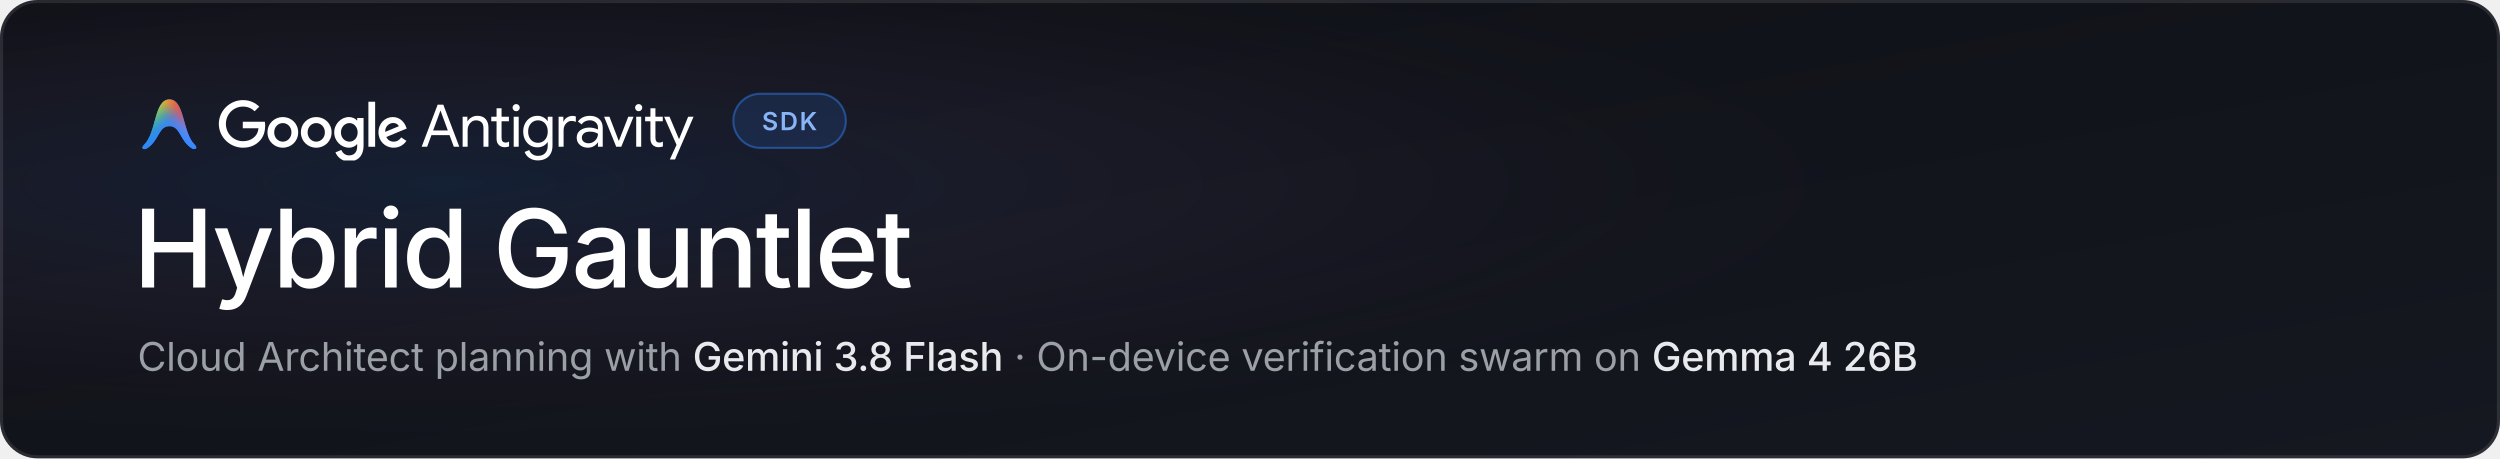
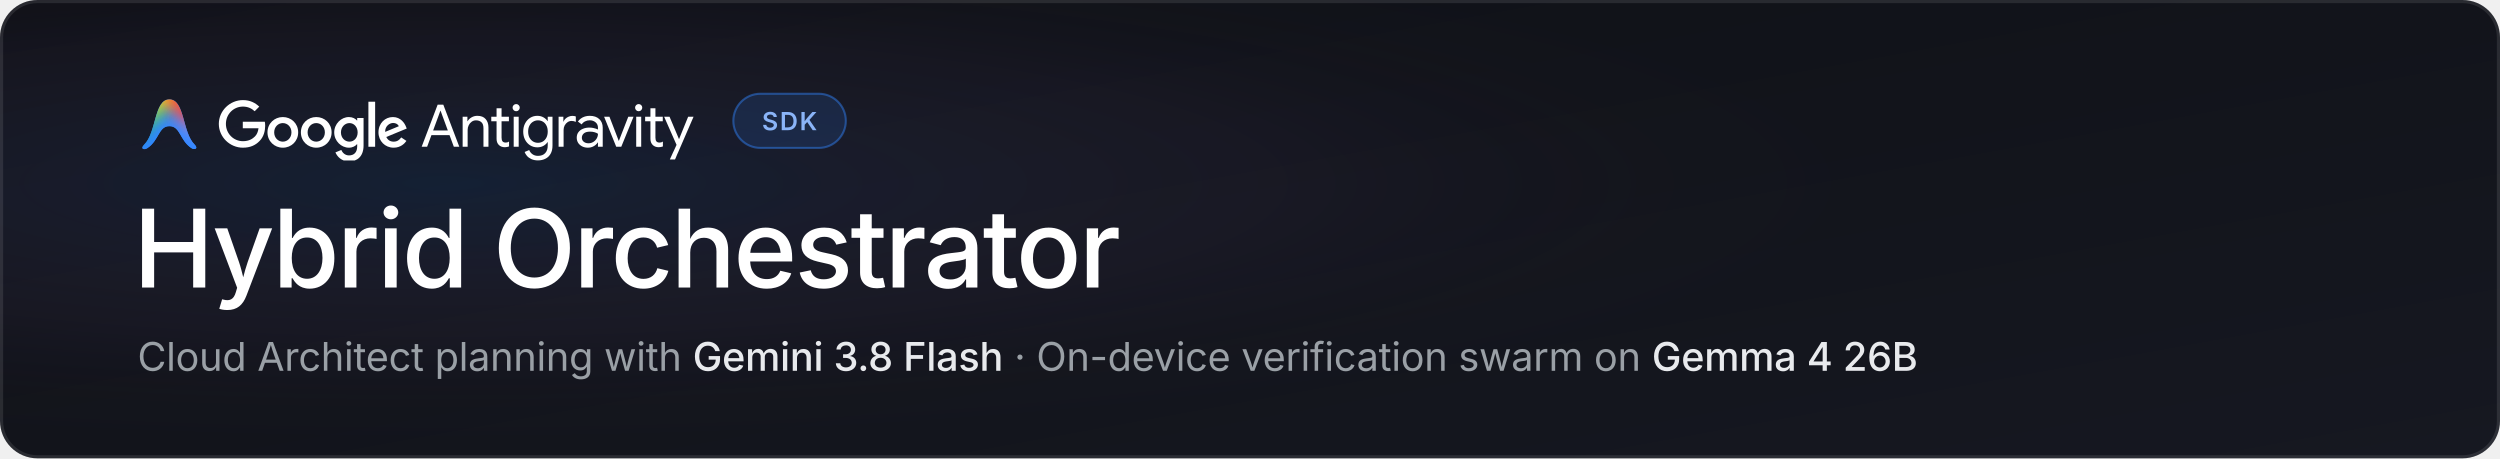
<svg xmlns="http://www.w3.org/2000/svg" viewBox="0 0 1200 220" width="100%" height="100%">
  <defs>
    <clipPath id="clip0_6001_463">
      <rect width="869" height="113" fill="white" />
    </clipPath>
    <filter id="filter0_f_6001_463" x="-80" y="-80" width="260" height="260" filterUnits="userSpaceOnUse" color-interpolation-filters="sRGB">
      <feGaussianBlur stdDeviation="14" />
    </filter>
    <filter id="filter1_f_6001_463" x="-80" y="-80" width="260" height="260" filterUnits="userSpaceOnUse" color-interpolation-filters="sRGB">
      <feGaussianBlur stdDeviation="14" />
    </filter>
    <filter id="filter2_f_6001_463" x="-80" y="-80" width="260" height="260" filterUnits="userSpaceOnUse" color-interpolation-filters="sRGB">
      <feGaussianBlur stdDeviation="14" />
    </filter>
    <filter id="filter3_f_6001_463" x="-80" y="-80" width="260" height="260" filterUnits="userSpaceOnUse" color-interpolation-filters="sRGB">
      <feGaussianBlur stdDeviation="14" />
    </filter>
    <filter id="filter4_f_6001_463" x="-80" y="-80" width="260" height="260" filterUnits="userSpaceOnUse" color-interpolation-filters="sRGB">
      <feGaussianBlur stdDeviation="14" />
    </filter>
    <filter id="filter5_f_6001_463" x="-80" y="-80" width="260" height="260" filterUnits="userSpaceOnUse" color-interpolation-filters="sRGB">
      <feGaussianBlur stdDeviation="14" />
    </filter>
    <filter id="filter6_f_6001_463" x="-80" y="-80" width="260" height="260" filterUnits="userSpaceOnUse" color-interpolation-filters="sRGB">
      <feGaussianBlur stdDeviation="14" />
    </filter>
    <filter id="filter7_f_6001_463" x="-80" y="-80" width="260" height="260" filterUnits="userSpaceOnUse" color-interpolation-filters="sRGB">
      <feGaussianBlur stdDeviation="14" />
    </filter>
    <filter id="filter8_f_6001_463" x="-80" y="-80" width="260" height="260" filterUnits="userSpaceOnUse" color-interpolation-filters="sRGB">
      <feGaussianBlur stdDeviation="14" />
    </filter>
    <filter id="filter9_f_6001_463" x="-80" y="-80" width="260" height="260" filterUnits="userSpaceOnUse" color-interpolation-filters="sRGB">
      <feGaussianBlur stdDeviation="14" />
    </filter>
    <filter id="filter10_f_6001_463" x="-80" y="-80" width="260" height="260" filterUnits="userSpaceOnUse" color-interpolation-filters="sRGB">
      <feGaussianBlur stdDeviation="14" />
    </filter>
    <linearGradient id="bgGrad" x1="0%" y1="0%" x2="100%" y2="100%">
      <stop offset="0%" stop-color="#0e1015" />
      <stop offset="100%" stop-color="#161821" />
    </linearGradient>
    <radialGradient id="subtleGlow" cx="18%" cy="40%" r="60%">
      <stop offset="0%" stop-color="#3186FF" stop-opacity="0.12" />
      <stop offset="55%" stop-color="#9B72CB" stop-opacity="0.05" />
      <stop offset="100%" stop-color="#0e1015" stop-opacity="0" />
    </radialGradient>
  </defs>
  <rect width="1200" height="220" rx="18" fill="url(#bgGrad)" />
  <rect width="1200" height="220" rx="18" fill="url(#subtleGlow)" />
  <rect x="0.75" y="0.75" width="1198.5" height="218.5" rx="17.25" fill="none" stroke="#ffffff" stroke-opacity="0.10" stroke-width="1.5" />
  <g transform="translate(64, 42) scale(0.31)">
    <g clip-path="url(#clip0_6001_463)">
      <path d="M839.836 109.037C839.654 109.462 839.442 109.918 839.199 110.403C838.956 110.949 838.805 111.283 838.744 111.405H830.732C831.096 110.616 831.491 109.735 831.916 108.764C832.341 107.854 832.856 106.731 833.463 105.396C833.828 104.607 834.161 103.878 834.465 103.211C834.768 102.543 835.102 101.784 835.466 100.935C835.891 100.146 836.377 99.144 836.923 97.93L841.111 88.826L821.901 45.308H830.277L844.844 79.813H845.026L859.046 45.308H867.422L843.387 100.753C843.144 101.299 842.75 102.149 842.203 103.302C841.718 104.516 841.232 105.669 840.747 106.761C840.322 107.915 840.018 108.673 839.836 109.037Z" fill="#FFFFFF" />
      <path d="M792.471 52.319V45.308H800.665V32.198H808.403V45.308H819.784V52.319H808.403V77.628C808.403 80.238 808.919 82.18 809.951 83.455C811.044 84.669 812.652 85.276 814.776 85.276C815.748 85.276 816.658 85.154 817.508 84.912C818.357 84.608 819.177 84.213 819.966 83.728V91.284C818.995 91.649 817.993 91.922 816.961 92.104C815.93 92.347 814.807 92.468 813.593 92.468C809.708 92.468 806.583 91.315 804.216 89.008C801.848 86.641 800.665 83.485 800.665 79.54V52.319H792.471Z" fill="#FFFFFF" />
      <path d="M778.634 91.74V45.308H786.373V91.74H778.634ZM782.458 36.75C780.941 36.75 779.636 36.204 778.543 35.112C777.451 34.019 776.905 32.714 776.905 31.197C776.905 29.619 777.451 28.314 778.543 27.282C779.636 26.19 780.941 25.643 782.458 25.643C784.036 25.643 785.341 26.19 786.373 27.282C787.465 28.314 788.012 29.619 788.012 31.197C788.012 32.714 787.465 34.019 786.373 35.112C785.341 36.204 784.036 36.75 782.458 36.75Z" fill="#FFFFFF" />
      <path d="M747.697 91.74L728.943 45.308H737.227L751.612 82.635H751.794L766.361 45.308H774.463L755.527 91.74H747.697Z" fill="#FFFFFF" />
      <path d="M704.033 93.196C700.574 93.196 697.539 92.529 694.929 91.193C692.319 89.858 690.256 88.037 688.738 85.731C687.282 83.364 686.553 80.693 686.553 77.719C686.553 74.32 687.434 71.468 689.194 69.161C690.954 66.794 693.321 65.034 696.295 63.881C699.269 62.667 702.546 62.06 706.127 62.06C708.191 62.06 710.103 62.242 711.863 62.606C713.623 62.91 715.141 63.304 716.415 63.79C717.75 64.215 718.752 64.639 719.419 65.064V62.242C719.419 58.722 718.175 55.93 715.687 53.866C713.198 51.803 710.164 50.771 706.583 50.771C704.033 50.771 701.636 51.347 699.39 52.501C697.205 53.593 695.476 55.141 694.201 57.144L688.374 52.774C689.588 50.953 691.106 49.375 692.926 48.04C694.747 46.704 696.811 45.672 699.117 44.944C701.484 44.216 703.973 43.852 706.583 43.852C712.895 43.852 717.841 45.521 721.422 48.859C725.003 52.197 726.794 56.689 726.794 62.333V91.74H719.419V85.094H719.055C718.266 86.429 717.143 87.734 715.687 89.008C714.23 90.222 712.5 91.224 710.497 92.013C708.555 92.802 706.401 93.196 704.033 93.196ZM704.762 86.368C707.432 86.368 709.86 85.701 712.045 84.365C714.291 83.03 716.081 81.24 717.417 78.994C718.752 76.748 719.419 74.29 719.419 71.619C718.024 70.648 716.263 69.859 714.139 69.252C712.075 68.645 709.799 68.342 707.311 68.342C702.88 68.342 699.633 69.252 697.57 71.073C695.506 72.894 694.474 75.14 694.474 77.81C694.474 80.359 695.445 82.423 697.387 84.001C699.33 85.579 701.788 86.368 704.762 86.368Z" fill="#FFFFFF" />
      <path d="M658.47 91.74V45.308H665.844V52.774H666.209C666.815 51.014 667.817 49.496 669.213 48.222C670.67 46.886 672.308 45.855 674.129 45.126C676.011 44.337 677.862 43.943 679.683 43.943C681.079 43.943 682.171 44.034 682.96 44.216C683.749 44.337 684.478 44.55 685.145 44.853V53.229C684.174 52.743 683.112 52.379 681.959 52.136C680.866 51.894 679.743 51.772 678.59 51.772C676.344 51.772 674.281 52.41 672.399 53.684C670.518 54.959 669 56.658 667.847 58.782C666.755 60.907 666.209 63.243 666.209 65.793V91.74H658.47Z" fill="#FFFFFF" />
      <path d="M626.539 112.861C622.594 112.861 619.195 112.194 616.343 110.858C613.551 109.584 611.275 107.945 609.514 105.942C607.815 103.939 606.601 101.906 605.873 99.842L612.974 96.838C613.945 99.387 615.584 101.511 617.89 103.211C620.257 104.971 623.14 105.851 626.539 105.851C631.395 105.851 635.127 104.425 637.737 101.572C640.347 98.78 641.652 94.865 641.652 89.828V84.638H641.288C639.831 86.884 637.737 88.796 635.006 90.374C632.275 91.891 629.088 92.65 625.447 92.65C621.441 92.65 617.769 91.618 614.431 89.555C611.153 87.491 608.543 84.638 606.601 80.997C604.659 77.294 603.688 73.046 603.688 68.251C603.688 63.456 604.659 59.238 606.601 55.596C608.543 51.894 611.153 49.011 614.431 46.947C617.769 44.883 621.441 43.852 625.447 43.852C629.088 43.852 632.275 44.641 635.006 46.219C637.737 47.736 639.831 49.648 641.288 51.954H641.652V45.308H649.027V89.919C649.027 95.078 648.025 99.357 646.022 102.756C644.08 106.155 641.409 108.673 638.01 110.312C634.672 112.012 630.849 112.861 626.539 112.861ZM626.539 85.64C629.27 85.64 631.789 84.972 634.096 83.637C636.402 82.241 638.223 80.238 639.558 77.628C640.954 75.018 641.652 71.892 641.652 68.251C641.652 64.488 640.954 61.332 639.558 58.782C638.223 56.173 636.402 54.2 634.096 52.865C631.789 51.529 629.27 50.862 626.539 50.862C623.808 50.862 621.289 51.56 618.983 52.956C616.676 54.291 614.825 56.264 613.429 58.874C612.033 61.423 611.335 64.549 611.335 68.251C611.335 71.953 612.033 75.109 613.429 77.719C614.825 80.268 616.676 82.241 618.983 83.637C621.289 84.972 623.808 85.64 626.539 85.64Z" fill="#FFFFFF" />
      <path d="M588.94 91.74V45.308H596.679V91.74H588.94ZM592.764 36.75C591.247 36.75 589.942 36.204 588.849 35.112C587.757 34.019 587.211 32.714 587.211 31.197C587.211 29.619 587.757 28.314 588.849 27.282C589.942 26.19 591.247 25.643 592.764 25.643C594.342 25.643 595.647 26.19 596.679 27.282C597.772 28.314 598.318 29.619 598.318 31.197C598.318 32.714 597.772 34.019 596.679 35.112C595.647 36.204 594.342 36.75 592.764 36.75Z" fill="#FFFFFF" />
      <path d="M554.23 52.319V45.308H562.424V32.198H570.162V45.308H581.542V52.319H570.162V77.628C570.162 80.238 570.678 82.18 571.71 83.455C572.802 84.669 574.411 85.276 576.535 85.276C577.506 85.276 578.417 85.154 579.266 84.912C580.116 84.608 580.936 84.213 581.725 83.728V91.284C580.753 91.649 579.752 91.922 578.72 92.104C577.688 92.347 576.566 92.468 575.352 92.468C571.467 92.468 568.341 91.315 565.974 89.008C563.607 86.641 562.424 83.485 562.424 79.54V52.319H554.23Z" fill="#FFFFFF" />
      <path d="M509.898 91.74V45.308H517.272V52.136H517.636C518.85 49.891 520.823 47.949 523.554 46.31C526.346 44.671 529.381 43.852 532.658 43.852C538.364 43.852 542.643 45.521 545.495 48.859C548.409 52.136 549.865 56.507 549.865 61.969V91.74H542.127V63.153C542.127 58.661 541.034 55.505 538.849 53.684C536.725 51.803 533.963 50.862 530.564 50.862C528.015 50.862 525.77 51.59 523.827 53.047C521.885 54.443 520.368 56.264 519.275 58.509C518.183 60.755 517.636 63.122 517.636 65.611V91.74H509.898Z" fill="#FFFFFF" />
      <path d="M446.449 91.74L471.212 26.554H479.952L504.716 91.74H496.249L489.603 73.804H461.562L454.916 91.74H446.449ZM486.963 66.521L478.314 43.032L475.764 36.022H475.4L472.851 43.032L464.202 66.521H486.963Z" fill="#FFFFFF" />
      <path d="M169.742 93.204C149.435 93.204 132.375 76.658 132.375 56.352C132.375 36.046 149.435 19.5 169.742 19.5C180.973 19.5 188.959 23.904 194.976 29.653L187.881 36.748C183.566 32.701 177.728 29.554 169.742 29.554C154.928 29.554 143.34 41.508 143.34 56.342C143.34 71.176 154.928 83.12 169.742 83.12C179.351 83.12 184.833 79.261 188.336 75.748C191.206 72.868 193.096 68.742 193.818 63.071H169.484V53.007H203.605C203.961 54.808 204.14 56.966 204.14 59.301C204.14 66.852 202.071 76.203 195.431 82.853C188.969 89.592 180.706 93.184 169.742 93.184V93.204Z" fill="#FFFFFF" />
      <path d="M255.242 69.474C255.242 83.14 244.564 93.204 231.472 93.204C218.38 93.204 207.702 83.14 207.702 69.474C207.702 55.808 218.38 45.744 231.472 45.744C244.564 45.744 255.242 55.719 255.242 69.474ZM244.831 69.474C244.831 60.934 238.637 55.095 231.462 55.095C224.288 55.095 218.093 60.934 218.093 69.474C218.093 78.014 224.288 83.853 231.462 83.853C238.637 83.853 244.831 77.925 244.831 69.474Z" fill="#FFFFFF" />
      <path d="M306.987 69.474C306.987 83.14 296.309 93.204 283.217 93.204C270.125 93.204 259.447 83.14 259.447 69.474C259.447 55.808 270.125 45.744 283.217 45.744C296.309 45.744 306.987 55.719 306.987 69.474ZM296.576 69.474C296.576 60.934 290.382 55.095 283.207 55.095C276.033 55.095 269.838 60.934 269.838 69.474C269.838 78.014 276.033 83.853 283.207 83.853C290.382 83.853 296.576 77.925 296.576 69.474Z" fill="#FFFFFF" />
      <path d="M356.486 47.179V89.78C356.486 107.306 346.155 114.5 333.943 114.5C322.444 114.5 315.527 106.771 312.924 100.478L321.999 96.707C323.612 100.577 327.57 105.158 333.943 105.158C341.761 105.158 346.61 100.309 346.61 91.225V87.811H346.254C343.918 90.691 339.425 93.204 333.765 93.204C321.91 93.204 311.044 82.873 311.044 69.563C311.044 56.253 321.91 45.744 333.765 45.744C339.425 45.744 343.918 48.257 346.254 51.048H346.61V47.179H356.486ZM347.322 69.563C347.322 61.201 341.751 55.095 334.656 55.095C327.56 55.095 321.455 61.211 321.455 69.563C321.455 77.915 327.471 83.853 334.656 83.853C341.84 83.853 347.322 77.826 347.322 69.563Z" fill="#FFFFFF" />
      <path d="M374.397 22.014V91.759H363.977V22.014H374.397Z" fill="#FFFFFF" />
      <path d="M414.782 77.292L422.867 82.685C420.265 86.554 413.971 93.204 403.105 93.204C389.637 93.204 379.573 82.774 379.573 69.474C379.573 55.362 389.726 45.744 401.938 45.744C414.149 45.744 420.255 55.541 422.234 60.845L423.313 63.536L391.606 76.658C394.031 81.418 397.801 83.853 403.105 83.853C408.409 83.853 412.091 81.25 414.782 77.292ZM389.904 68.752L411.101 59.944C409.933 56.975 406.43 54.907 402.304 54.907C397.009 54.907 389.637 59.578 389.914 68.752H389.904Z" fill="#FFFFFF" />
      <path d="M89.699 93.695C94.366 97.195 101.366 94.862 94.949 88.445C75.699 69.778 79.782 18.445 55.866 18.445C31.949 18.445 36.032 69.778 16.782 88.445C9.783 95.445 17.366 97.195 22.032 93.695C40.116 81.445 38.949 59.862 55.866 59.862C72.782 59.862 71.616 81.445 89.699 93.695Z" fill="#3186FF" />
      <mask id="mask0_6001_463" style="mask-type:alpha" maskUnits="userSpaceOnUse" x="13" y="18" width="85" height="78">
        <path d="M89.699 93.695C94.366 97.195 101.366 94.862 94.949 88.445C75.699 69.778 79.782 18.445 55.866 18.445C31.949 18.445 36.032 69.778 16.782 88.445C9.783 95.445 17.366 97.195 22.032 93.695C40.116 81.445 38.949 59.862 55.866 59.862C72.782 59.862 71.616 81.445 89.699 93.695Z" fill="black" />
      </mask>
      <g mask="url(#mask0_6001_463)">
        <g filter="url(#filter0_f_6001_463)">
          <ellipse cx="22.787" cy="26.81" rx="22.787" ry="26.81" transform="matrix(-0.112784 0.99362 -0.99362 -0.112781 66.2473 -15.5344)" fill="#FFE432" />
        </g>
        <g filter="url(#filter1_f_6001_463)">
          <ellipse cx="96.491" cy="35.123" rx="29.501" ry="30.149" transform="rotate(76.9243 96.491 35.1231)" fill="#FC413D" />
        </g>
        <g filter="url(#filter2_f_6001_463)">
          <ellipse cx="9.03" cy="41.665" rx="30.832" ry="39.942" transform="rotate(74.1257 9.02988 41.6647)" fill="#00B95C" />
        </g>
        <g filter="url(#filter3_f_6001_463)">
          <ellipse cx="9.03" cy="41.665" rx="30.832" ry="39.942" transform="rotate(74.1257 9.02988 41.6647)" fill="#00B95C" />
        </g>
        <g filter="url(#filter4_f_6001_463)">
          <ellipse cx="11.221" cy="42.892" rx="30.22" ry="33.27" transform="rotate(45.6065 11.2212 42.8915)" fill="#00B95C" />
        </g>
        <g filter="url(#filter5_f_6001_463)">
          <ellipse cx="75.755" cy="104.822" rx="29.018" ry="27.943" transform="rotate(76.9243 75.7546 104.822)" fill="#3186FF" />
        </g>
        <g filter="url(#filter6_f_6001_463)">
          <ellipse cx="33.566" cy="35.404" rx="33.566" ry="35.404" transform="matrix(-0.409539 0.912293 -0.912294 -0.409537 101.25 -15.1674)" fill="#FBBC04" />
        </g>
        <g filter="url(#filter7_f_6001_463)">
          <path d="M2.568 149.695C-15.812 142.48 15.599 83.116 23.409 63.22C31.22 43.324 52.451 33.045 70.831 40.26C89.211 47.475 110.996 87.216 103.185 107.112C95.374 127.008 20.948 156.91 2.568 149.695Z" fill="#3186FF" />
        </g>
        <g filter="url(#filter8_f_6001_463)">
          <path d="M113.934 75.808C109.013 81.551 96.172 78.622 85.253 69.267C74.334 59.911 69.47 47.671 74.391 41.928C79.312 36.185 92.153 39.114 103.072 48.469C113.991 57.825 118.855 70.065 113.934 75.808Z" fill="#749BFF" />
        </g>
        <g filter="url(#filter9_f_6001_463)">
          <ellipse cx="92.611" cy="23.796" rx="44.241" ry="27.502" transform="rotate(34.0763 92.611 23.7962)" fill="#FC413D" />
        </g>
        <g filter="url(#filter10_f_6001_463)">
          <ellipse cx="23.495" cy="29.589" rx="23.707" ry="13.787" transform="rotate(112.516 23.4949 29.5887)" fill="#FFEE48" />
        </g>
      </g>
    </g>
  </g>
  <g transform="translate(352, 45)">
    <rect width="54" height="26" rx="13" fill="#3186FF" fill-opacity="0.14" stroke="#3186FF" stroke-opacity="0.45" stroke-width="1" />
    <text x="27" y="17.5" text-anchor="middle" fill="#8AB4F8" font-family="Google Sans Flex, Google Sans, -apple-system, BlinkMacSystemFont, Inter, sans-serif" font-size="12" font-weight="600" letter-spacing="0.8">SDK</text>
  </g>
-   <text x="64" y="138" fill="#FFFFFF" font-family="Google Sans Flex, Google Sans, -apple-system, BlinkMacSystemFont, Inter, sans-serif" font-size="52" font-weight="500" letter-spacing="-1.2">Hybrid Gauntlet</text>
+   <text x="64" y="138" fill="#FFFFFF" font-family="Google Sans Flex, Google Sans, -apple-system, BlinkMacSystemFont, Inter, sans-serif" font-size="52" font-weight="500" letter-spacing="-1.2">Hybrid Orchestrator</text>
  <text x="66" y="178" fill="#9AA0A6" font-family="Google Sans Flex, Google Sans, -apple-system, BlinkMacSystemFont, Inter, sans-serif" font-size="19" font-weight="400" letter-spacing="-0.1">Cloud Architect planning with <tspan fill="#E8EAED" font-weight="500">Gemini 3.8 Flash</tspan>  ·  On-device verification swarm on <tspan fill="#E8EAED" font-weight="500">Gemma 4 26B</tspan>
  </text>
</svg>
